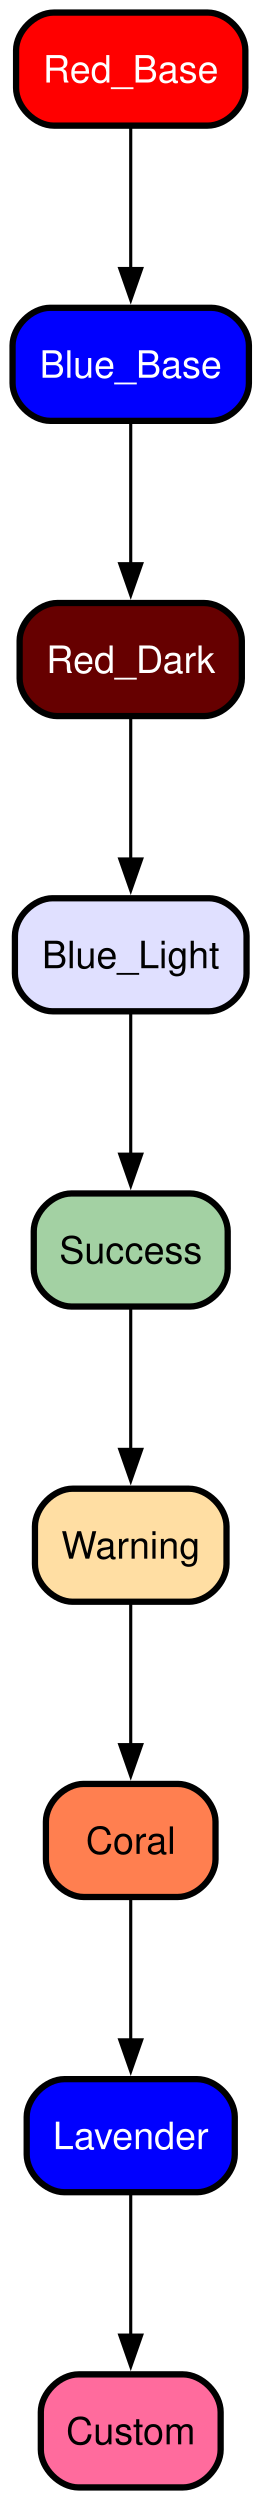
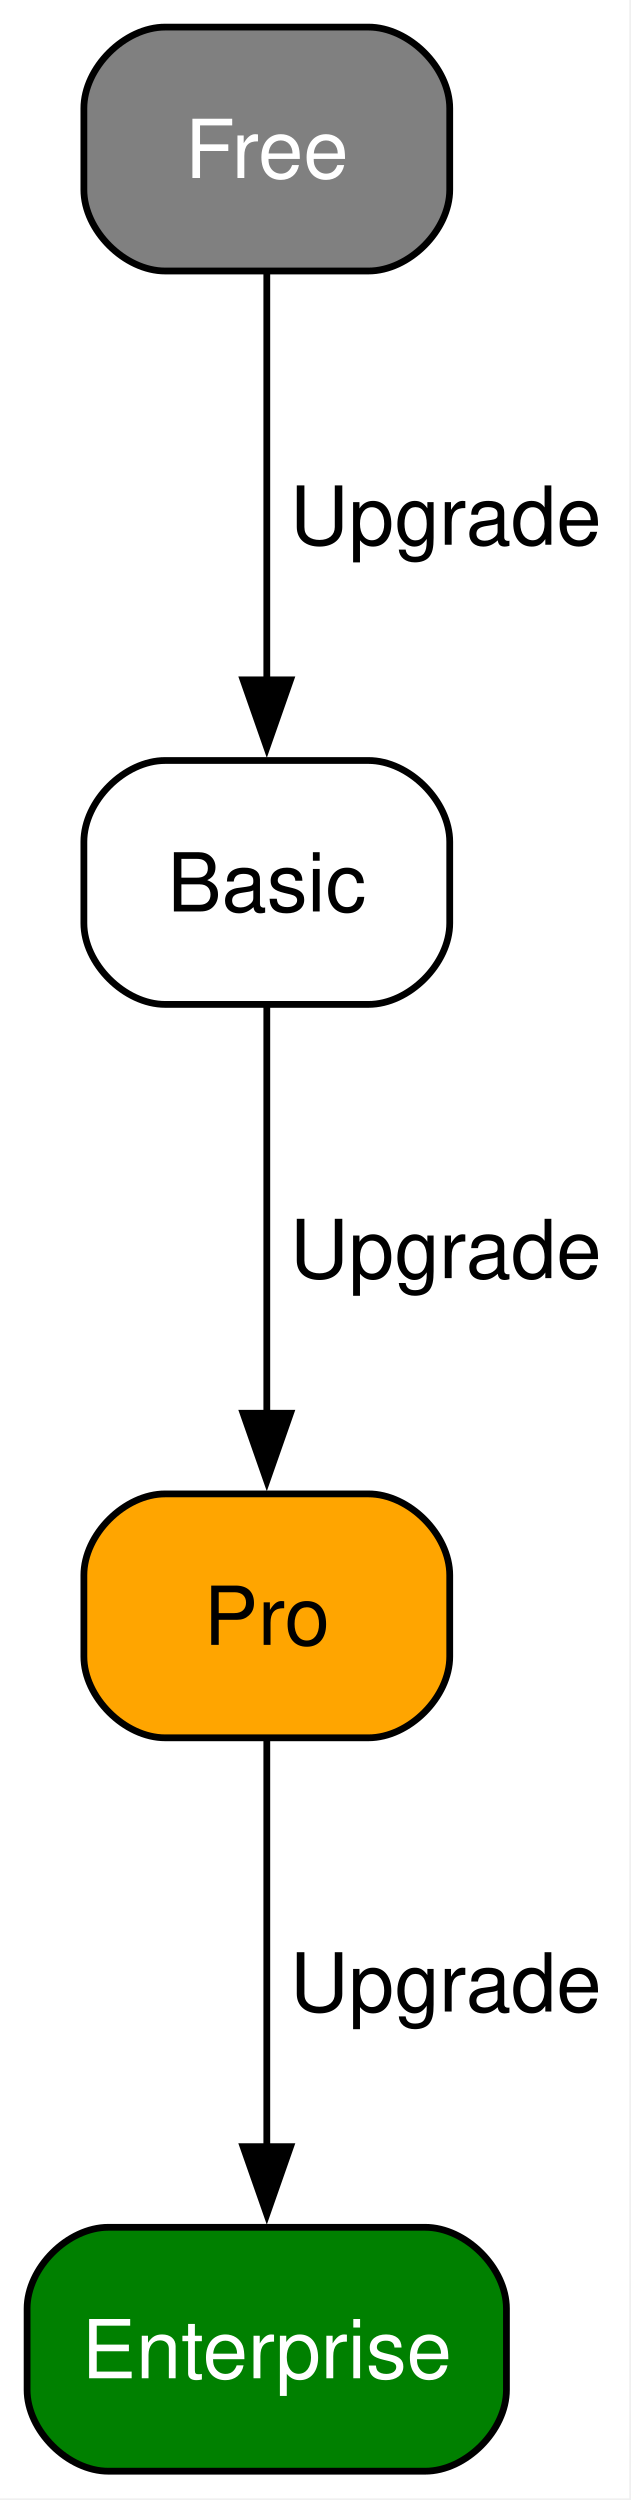
- <svg xmlns="http://www.w3.org/2000/svg" xmlns:xlink="http://www.w3.org/1999/xlink" width="83pt" height="796pt" viewBox="0.00 0.00 83.00 796.00">
-   <g id="graph0" class="graph" transform="scale(1 1) rotate(0) translate(4 792)">
+ <svg xmlns="http://www.w3.org/2000/svg" xmlns:xlink="http://www.w3.org/1999/xlink" width="93pt" height="369pt" viewBox="0.00 0.00 93.00 369.00">
+   <g id="graph0" class="graph" transform="scale(1 1) rotate(0) translate(4 364.75)">
    <g id="a_graph0">
      <a xlink:title=" ">
-         <polygon fill="white" stroke="none" points="-4,4 -4,-792 79.25,-792 79.25,4 -4,4" />
+         <polygon fill="white" stroke="none" points="-4,4 -4,-364.75 88.88,-364.75 88.88,4 -4,4" />
      </a>
    </g>
    <g id="node1" class="node">
      <g id="a_node1">
        <a xlink:title=" ">
-           <path fill="#ff0000" stroke="black" stroke-width="2" d="M62.12,-788C62.12,-788 13.12,-788 13.12,-788 7.12,-788 1.12,-782 1.12,-776 1.12,-776 1.12,-764 1.12,-764 1.12,-758 7.12,-752 13.12,-752 13.12,-752 62.12,-752 62.12,-752 68.12,-752 74.12,-758 74.12,-764 74.12,-764 74.12,-776 74.12,-776 74.12,-782 68.12,-788 62.12,-788" />
-           <text xml:space="preserve" text-anchor="middle" x="37.62" y="-765.73" font-family="Helvetica,sans-Serif" font-size="12.00" fill="white">Red_Base</text>
+           <path fill="#808080" stroke="black" d="M50.38,-360.75C50.38,-360.75 20.38,-360.75 20.38,-360.75 14.38,-360.75 8.38,-354.75 8.38,-348.75 8.38,-348.75 8.38,-336.75 8.38,-336.75 8.38,-330.75 14.38,-324.75 20.38,-324.75 20.38,-324.75 50.38,-324.75 50.38,-324.75 56.38,-324.75 62.38,-330.75 62.38,-336.75 62.38,-336.75 62.38,-348.75 62.38,-348.75 62.38,-354.75 56.38,-360.75 50.38,-360.75" />
+           <text xml:space="preserve" text-anchor="middle" x="35.38" y="-338.48" font-family="Helvetica,sans-Serif" font-size="12.00" fill="white">Free</text>
        </a>
      </g>
    </g>
    <g id="node2" class="node">
      <g id="a_node2">
        <a xlink:title=" ">
-           <path fill="#0000ff" stroke="black" stroke-width="2" d="M63.25,-694C63.25,-694 12,-694 12,-694 6,-694 0,-688 0,-682 0,-682 0,-670 0,-670 0,-664 6,-658 12,-658 12,-658 63.25,-658 63.25,-658 69.25,-658 75.25,-664 75.25,-670 75.25,-670 75.25,-682 75.25,-682 75.25,-688 69.25,-694 63.25,-694" />
-           <text xml:space="preserve" text-anchor="middle" x="37.62" y="-671.73" font-family="Helvetica,sans-Serif" font-size="12.00" fill="white">Blue_Base</text>
+           <path fill="#ffffff" stroke="black" d="M50.38,-252.5C50.38,-252.5 20.38,-252.5 20.38,-252.5 14.38,-252.5 8.38,-246.5 8.38,-240.5 8.38,-240.5 8.38,-228.5 8.38,-228.5 8.38,-222.5 14.38,-216.5 20.38,-216.5 20.38,-216.5 50.38,-216.5 50.38,-216.5 56.38,-216.5 62.38,-222.5 62.38,-228.5 62.38,-228.5 62.38,-240.5 62.38,-240.5 62.38,-246.5 56.38,-252.5 50.38,-252.5" />
+           <text xml:space="preserve" text-anchor="middle" x="35.38" y="-230.22" font-family="Helvetica,sans-Serif" font-size="12.00">Basic</text>
        </a>
      </g>
    </g>
    <g id="edge1" class="edge">
-       <path fill="none" stroke="#000000" d="M37.62,-751.26C37.62,-738.49 37.62,-720.97 37.62,-706.16" />
-       <polygon fill="#000000" stroke="#000000" points="41.13,-706.51 37.63,-696.51 34.13,-706.51 41.13,-706.51" />
+       <path fill="none" stroke="#000000" d="M35.38,-324.68C35.38,-308.43 35.38,-283.67 35.38,-264.36" />
+       <polygon fill="#000000" stroke="#000000" points="38.88,-264.4 35.38,-254.4 31.88,-264.4 38.88,-264.4" />
+       <text xml:space="preserve" text-anchor="middle" x="60.12" y="-284.35" font-family="Helvetica,sans-Serif" font-size="12.00"> Upgrade</text>
    </g>
    <g id="node3" class="node">
      <g id="a_node3">
        <a xlink:title=" ">
-           <path fill="#660000" stroke="black" stroke-width="2" d="M61,-600C61,-600 14.25,-600 14.25,-600 8.25,-600 2.25,-594 2.25,-588 2.25,-588 2.25,-576 2.25,-576 2.25,-570 8.25,-564 14.25,-564 14.25,-564 61,-564 61,-564 67,-564 73,-570 73,-576 73,-576 73,-588 73,-588 73,-594 67,-600 61,-600" />
-           <text xml:space="preserve" text-anchor="middle" x="37.62" y="-577.73" font-family="Helvetica,sans-Serif" font-size="12.00" fill="white">Red_Dark</text>
+           <path fill="#ffa500" stroke="black" d="M50.38,-144.25C50.38,-144.25 20.38,-144.25 20.38,-144.25 14.38,-144.25 8.38,-138.25 8.38,-132.25 8.38,-132.25 8.38,-120.25 8.38,-120.25 8.38,-114.25 14.38,-108.25 20.38,-108.25 20.38,-108.25 50.38,-108.25 50.38,-108.25 56.38,-108.25 62.38,-114.25 62.38,-120.25 62.38,-120.25 62.38,-132.25 62.38,-132.25 62.38,-138.25 56.38,-144.25 50.38,-144.25" />
+           <text xml:space="preserve" text-anchor="middle" x="35.38" y="-121.97" font-family="Helvetica,sans-Serif" font-size="12.00">Pro</text>
        </a>
      </g>
    </g>
    <g id="edge2" class="edge">
-       <path fill="none" stroke="#000000" d="M37.62,-657.26C37.62,-644.49 37.62,-626.97 37.62,-612.16" />
-       <polygon fill="#000000" stroke="#000000" points="41.13,-612.51 37.63,-602.51 34.13,-612.51 41.13,-612.51" />
+       <path fill="none" stroke="#000000" d="M35.38,-216.43C35.38,-200.18 35.38,-175.42 35.38,-156.11" />
+       <polygon fill="#000000" stroke="#000000" points="38.88,-156.15 35.38,-146.15 31.88,-156.15 38.88,-156.15" />
+       <text xml:space="preserve" text-anchor="middle" x="60.12" y="-176.1" font-family="Helvetica,sans-Serif" font-size="12.00"> Upgrade</text>
    </g>
    <g id="node4" class="node">
      <g id="a_node4">
        <a xlink:title=" ">
-           <path fill="#e0e0ff" stroke="black" stroke-width="2" d="M62.5,-506C62.5,-506 12.75,-506 12.75,-506 6.75,-506 0.75,-500 0.75,-494 0.75,-494 0.75,-482 0.75,-482 0.75,-476 6.75,-470 12.75,-470 12.75,-470 62.5,-470 62.5,-470 68.5,-470 74.5,-476 74.5,-482 74.5,-482 74.5,-494 74.5,-494 74.5,-500 68.5,-506 62.5,-506" />
-           <text xml:space="preserve" text-anchor="middle" x="37.62" y="-483.73" font-family="Helvetica,sans-Serif" font-size="12.00">Blue_Light</text>
+           <path fill="#008000" stroke="black" d="M58.75,-36C58.75,-36 12,-36 12,-36 6,-36 0,-30 0,-24 0,-24 0,-12 0,-12 0,-6 6,0 12,0 12,0 58.75,0 58.75,0 64.75,0 70.75,-6 70.75,-12 70.75,-12 70.75,-24 70.75,-24 70.75,-30 64.75,-36 58.75,-36" />
+           <text xml:space="preserve" text-anchor="middle" x="35.38" y="-13.72" font-family="Helvetica,sans-Serif" font-size="12.00" fill="white">Enterprise</text>
        </a>
      </g>
    </g>
    <g id="edge3" class="edge">
-       <path fill="none" stroke="#000000" d="M37.62,-563.26C37.62,-550.49 37.62,-532.97 37.62,-518.16" />
-       <polygon fill="#000000" stroke="#000000" points="41.13,-518.51 37.63,-508.51 34.13,-518.51 41.13,-518.51" />
-     </g>
-     <g id="node5" class="node">
-       <g id="a_node5">
-         <a xlink:title=" ">
-           <path fill="#a3d1a3" stroke="black" stroke-width="2" d="M56.5,-412C56.5,-412 18.75,-412 18.75,-412 12.75,-412 6.75,-406 6.75,-400 6.75,-400 6.75,-388 6.75,-388 6.75,-382 12.75,-376 18.75,-376 18.75,-376 56.5,-376 56.5,-376 62.5,-376 68.5,-382 68.5,-388 68.5,-388 68.5,-400 68.5,-400 68.5,-406 62.5,-412 56.5,-412" />
-           <text xml:space="preserve" text-anchor="middle" x="37.62" y="-389.73" font-family="Helvetica,sans-Serif" font-size="12.00">Success</text>
-         </a>
-       </g>
-     </g>
-     <g id="edge4" class="edge">
-       <path fill="none" stroke="#000000" d="M37.62,-469.26C37.62,-456.49 37.62,-438.97 37.62,-424.16" />
-       <polygon fill="#000000" stroke="#000000" points="41.13,-424.51 37.63,-414.51 34.13,-424.51 41.13,-424.51" />
-     </g>
-     <g id="node6" class="node">
-       <g id="a_node6">
-         <a xlink:title=" ">
-           <path fill="#ffdea3" stroke="black" stroke-width="2" d="M56.12,-318C56.12,-318 19.12,-318 19.12,-318 13.12,-318 7.13,-312 7.13,-306 7.13,-306 7.13,-294 7.13,-294 7.13,-288 13.13,-282 19.13,-282 19.13,-282 56.12,-282 56.12,-282 62.12,-282 68.12,-288 68.12,-294 68.12,-294 68.12,-306 68.12,-306 68.12,-312 62.12,-318 56.12,-318" />
-           <text xml:space="preserve" text-anchor="middle" x="37.62" y="-295.73" font-family="Helvetica,sans-Serif" font-size="12.00">Warning</text>
-         </a>
-       </g>
-     </g>
-     <g id="edge5" class="edge">
-       <path fill="none" stroke="#000000" d="M37.62,-375.26C37.62,-362.49 37.62,-344.97 37.62,-330.16" />
-       <polygon fill="#000000" stroke="#000000" points="41.13,-330.51 37.63,-320.51 34.13,-330.51 41.13,-330.51" />
-     </g>
-     <g id="node7" class="node">
-       <g id="a_node7">
-         <a xlink:title=" ">
-           <path fill="#ff7f50" stroke="black" stroke-width="2" d="M52.62,-224C52.62,-224 22.62,-224 22.62,-224 16.62,-224 10.62,-218 10.62,-212 10.62,-212 10.62,-200 10.62,-200 10.62,-194 16.62,-188 22.62,-188 22.62,-188 52.62,-188 52.62,-188 58.62,-188 64.62,-194 64.62,-200 64.62,-200 64.62,-212 64.62,-212 64.62,-218 58.62,-224 52.62,-224" />
-           <text xml:space="preserve" text-anchor="middle" x="37.62" y="-201.72" font-family="Helvetica,sans-Serif" font-size="12.00">Coral</text>
-         </a>
-       </g>
-     </g>
-     <g id="edge6" class="edge">
-       <path fill="none" stroke="#000000" d="M37.62,-281.26C37.62,-268.49 37.62,-250.97 37.62,-236.16" />
-       <polygon fill="#000000" stroke="#000000" points="41.13,-236.51 37.63,-226.51 34.13,-236.51 41.13,-236.51" />
-     </g>
-     <g id="node8" class="node">
-       <g id="a_node8">
-         <a xlink:title=" ">
-           <path fill="#0000ff" stroke="black" stroke-width="2" d="M58.75,-130C58.75,-130 16.5,-130 16.5,-130 10.5,-130 4.5,-124 4.5,-118 4.5,-118 4.5,-106 4.5,-106 4.5,-100 10.5,-94 16.5,-94 16.5,-94 58.75,-94 58.75,-94 64.75,-94 70.75,-100 70.75,-106 70.75,-106 70.75,-118 70.75,-118 70.75,-124 64.75,-130 58.75,-130" />
-           <text xml:space="preserve" text-anchor="middle" x="37.62" y="-107.72" font-family="Helvetica,sans-Serif" font-size="12.00" fill="white">Lavender</text>
-         </a>
-       </g>
-     </g>
-     <g id="edge7" class="edge">
-       <path fill="none" stroke="#000000" d="M37.62,-187.26C37.62,-174.49 37.62,-156.97 37.62,-142.16" />
-       <polygon fill="#000000" stroke="#000000" points="41.13,-142.51 37.63,-132.51 34.13,-142.51 41.13,-142.51" />
-     </g>
-     <g id="node9" class="node">
-       <g id="a_node9">
-         <a xlink:title=" ">
-           <path fill="#ff6b9d" stroke="black" stroke-width="2" d="M54.25,-36C54.25,-36 21,-36 21,-36 15,-36 9,-30 9,-24 9,-24 9,-12 9,-12 9,-6 15,0 21,0 21,0 54.25,0 54.25,0 60.25,0 66.25,-6 66.25,-12 66.25,-12 66.25,-24 66.25,-24 66.25,-30 60.25,-36 54.25,-36" />
-           <text xml:space="preserve" text-anchor="middle" x="37.62" y="-13.72" font-family="Helvetica,sans-Serif" font-size="12.00">Custom</text>
-         </a>
-       </g>
-     </g>
-     <g id="edge8" class="edge">
-       <path fill="none" stroke="#000000" d="M37.62,-93.26C37.62,-80.49 37.62,-62.97 37.62,-48.16" />
-       <polygon fill="#000000" stroke="#000000" points="41.13,-48.51 37.63,-38.51 34.13,-48.51 41.13,-48.51" />
+       <path fill="none" stroke="#000000" d="M35.38,-108.18C35.38,-91.93 35.38,-67.17 35.38,-47.86" />
+       <polygon fill="#000000" stroke="#000000" points="38.88,-47.9 35.38,-37.9 31.88,-47.9 38.88,-47.9" />
+       <text xml:space="preserve" text-anchor="middle" x="60.12" y="-67.85" font-family="Helvetica,sans-Serif" font-size="12.00"> Upgrade</text>
    </g>
  </g>
</svg>
